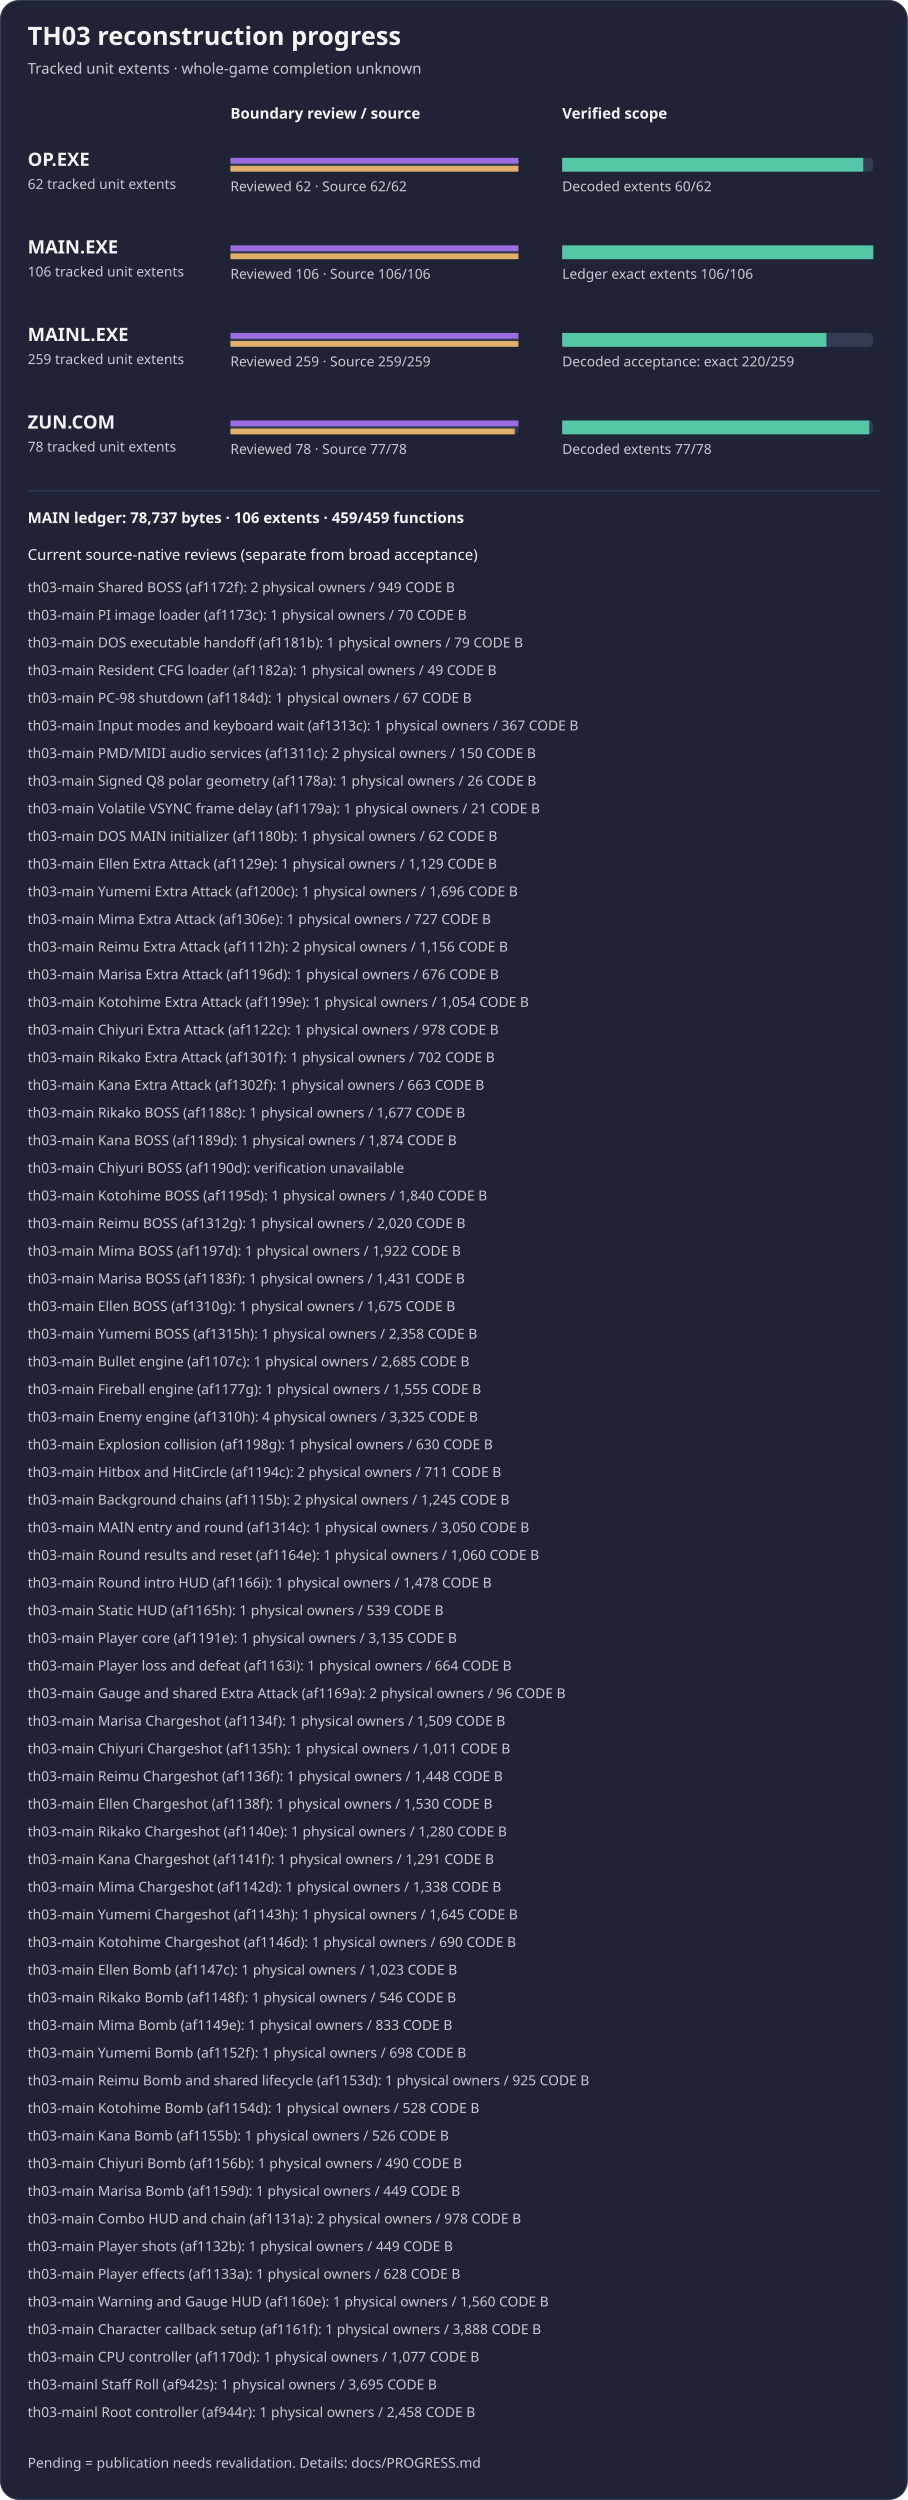
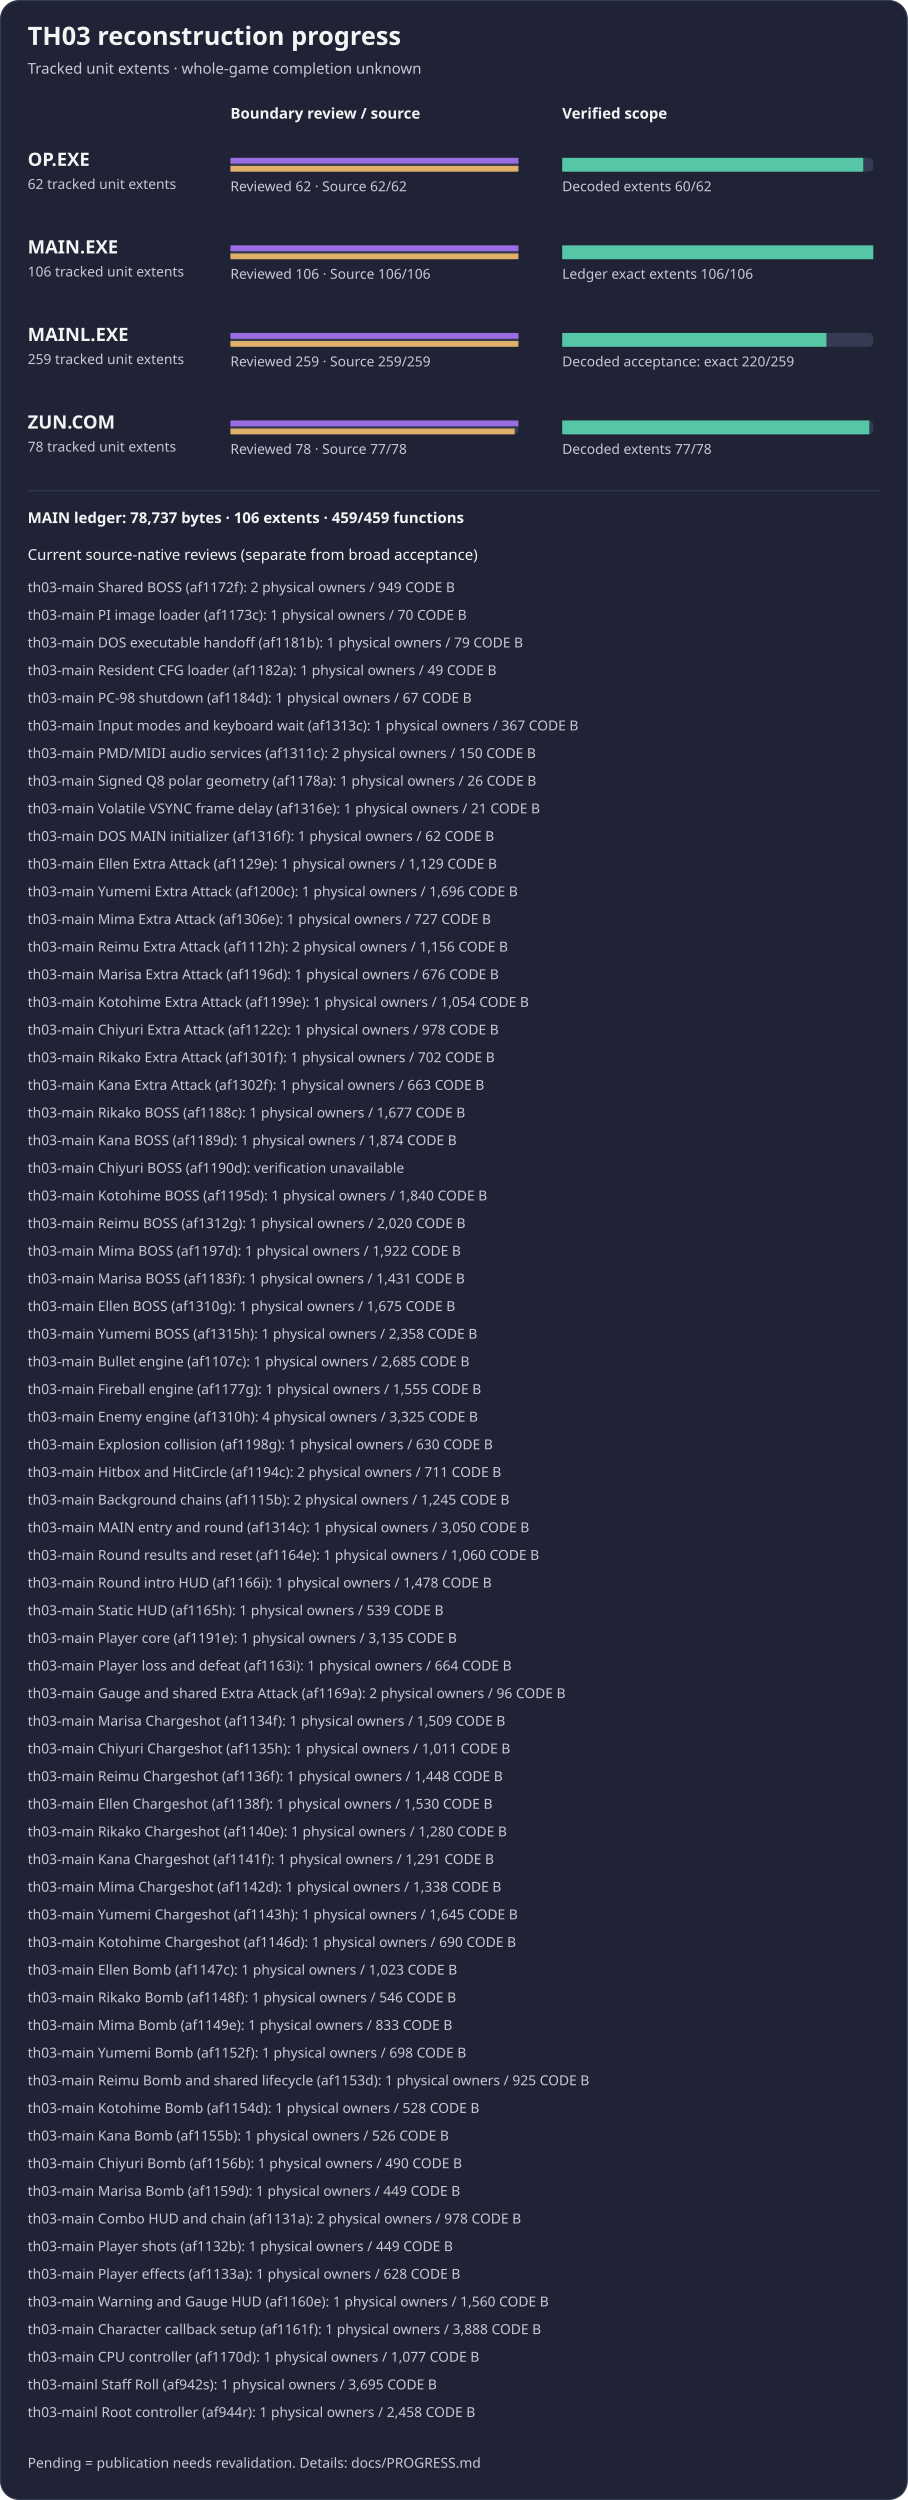
<svg xmlns="http://www.w3.org/2000/svg" width="788" height="2170" viewBox="0 0 788 2170" role="img" aria-label="TH03 reviewed subset reconstruction progress">
  <rect x="0.5" y="0.5" width="787" height="2169" rx="16" fill="#1f2335" stroke="#353b52" />
  <text x="24" y="39" fill="#f4f4f5" font-family="sans-serif" font-size="22" font-weight="600">TH03 reconstruction progress</text>
  <text x="24" y="64" fill="#c8cad2" font-family="sans-serif" font-size="13">Tracked unit extents · whole-game completion unknown</text>
  <text x="200" y="103" fill="#f4f4f5" font-family="sans-serif" font-size="13" font-weight="600">Boundary review / source</text>
  <text x="488" y="103" fill="#f4f4f5" font-family="sans-serif" font-size="13" font-weight="600">Verified scope</text>
  <g aria-label="OP.EXE bars count tracked unit extents, not functions; source-present is not exact">
    <text x="24" y="144" fill="#f4f4f5" font-family="sans-serif" font-size="16" font-weight="600">OP.EXE</text>
    <text x="24" y="164" fill="#c8cad2" font-family="sans-serif" font-size="12">62 tracked unit extents</text>
    <rect x="200" y="137" width="250" height="12" rx="4" fill="#353b52" />
    <rect x="488" y="137" width="270" height="12" rx="4" fill="#353b52" />
    <rect x="200" y="137" width="250.00" height="5" fill="#9b6de3" />
    <rect x="200" y="144" width="250.00" height="5" fill="#e0af68" />
    <rect x="488" y="137" width="261.29" height="12" fill="#55c7a6" />
    <text x="200" y="166" fill="#c8cad2" font-family="sans-serif" font-size="12">Reviewed 62 · Source 62/62</text>
    <text x="488" y="166" fill="#c8cad2" font-family="sans-serif" font-size="12">Decoded extents 60/62</text>
  </g>
  <g aria-label="MAIN.EXE bars count tracked unit extents, not functions; source-present is not exact">
    <text x="24" y="220" fill="#f4f4f5" font-family="sans-serif" font-size="16" font-weight="600">MAIN.EXE</text>
    <text x="24" y="240" fill="#c8cad2" font-family="sans-serif" font-size="12">106 tracked unit extents</text>
    <rect x="200" y="213" width="250" height="12" rx="4" fill="#353b52" />
    <rect x="488" y="213" width="270" height="12" rx="4" fill="#353b52" />
    <rect x="200" y="213" width="250.00" height="5" fill="#9b6de3" />
    <rect x="200" y="220" width="250.00" height="5" fill="#e0af68" />
    <rect x="488" y="213" width="270.00" height="12" fill="#55c7a6" />
    <text x="200" y="242" fill="#c8cad2" font-family="sans-serif" font-size="12">Reviewed 106 · Source 106/106</text>
    <text x="488" y="242" fill="#c8cad2" font-family="sans-serif" font-size="12">Ledger exact extents 106/106</text>
  </g>
  <g aria-label="MAINL bars count tracked unit extents, not functions; source-present is not exact">
    <text x="24" y="296" fill="#f4f4f5" font-family="sans-serif" font-size="16" font-weight="600">MAINL.EXE</text>
    <text x="24" y="316" fill="#c8cad2" font-family="sans-serif" font-size="12">259 tracked unit extents</text>
    <rect x="200" y="289" width="250" height="12" rx="4" fill="#353b52" />
    <rect x="488" y="289" width="270" height="12" rx="4" fill="#353b52" />
    <rect x="200" y="289" width="250.00" height="5" fill="#9b6de3" />
    <rect x="200" y="296" width="250.00" height="5" fill="#e0af68" />
    <rect x="488" y="289" width="229.34" height="12" fill="#55c7a6" />
    <text x="200" y="318" fill="#c8cad2" font-family="sans-serif" font-size="12">Reviewed 259 · Source 259/259</text>
    <text x="488" y="318" fill="#c8cad2" font-family="sans-serif" font-size="12">Decoded acceptance: exact 220/259</text>
  </g>
  <g aria-label="ZUN.COM bars count tracked unit extents, not functions; source-present is not exact">
    <text x="24" y="372" fill="#f4f4f5" font-family="sans-serif" font-size="16" font-weight="600">ZUN.COM</text>
    <text x="24" y="392" fill="#c8cad2" font-family="sans-serif" font-size="12">78 tracked unit extents</text>
    <rect x="200" y="365" width="250" height="12" rx="4" fill="#353b52" />
    <rect x="488" y="365" width="270" height="12" rx="4" fill="#353b52" />
    <rect x="200" y="365" width="250.00" height="5" fill="#9b6de3" />
    <rect x="200" y="372" width="246.79" height="5" fill="#e0af68" />
    <rect x="488" y="365" width="266.54" height="12" fill="#55c7a6" />
    <text x="200" y="394" fill="#c8cad2" font-family="sans-serif" font-size="12">Reviewed 78 · Source 77/78</text>
    <text x="488" y="394" fill="#c8cad2" font-family="sans-serif" font-size="12">Decoded extents 77/78</text>
  </g>
  <path d="M24 426 H764" stroke="#353b52" />
  <text x="24" y="454" fill="#f4f4f5" font-family="sans-serif" font-size="13" font-weight="600">MAIN ledger: 78,737 bytes · 106 extents · 459/459 functions</text>
  <text x="24" y="486" fill="#f4f4f5" font-family="sans-serif" font-size="13">Current source-native reviews (separate from broad acceptance)</text>
  <text x="24" y="514" fill="#c8cad2" font-family="sans-serif" font-size="12">th03-main Shared BOSS (af1172f): 2 physical owners / 949 CODE B</text>
  <text x="24" y="538" fill="#c8cad2" font-family="sans-serif" font-size="12">th03-main PI image loader (af1173c): 1 physical owners / 70 CODE B</text>
  <text x="24" y="562" fill="#c8cad2" font-family="sans-serif" font-size="12">th03-main DOS executable handoff (af1181b): 1 physical owners / 79 CODE B</text>
  <text x="24" y="586" fill="#c8cad2" font-family="sans-serif" font-size="12">th03-main Resident CFG loader (af1182a): 1 physical owners / 49 CODE B</text>
  <text x="24" y="610" fill="#c8cad2" font-family="sans-serif" font-size="12">th03-main PC-98 shutdown (af1184d): 1 physical owners / 67 CODE B</text>
  <text x="24" y="634" fill="#c8cad2" font-family="sans-serif" font-size="12">th03-main Input modes and keyboard wait (af1313c): 1 physical owners / 367 CODE B</text>
  <text x="24" y="658" fill="#c8cad2" font-family="sans-serif" font-size="12">th03-main PMD/MIDI audio services (af1311c): 2 physical owners / 150 CODE B</text>
  <text x="24" y="682" fill="#c8cad2" font-family="sans-serif" font-size="12">th03-main Signed Q8 polar geometry (af1178a): 1 physical owners / 26 CODE B</text>
-   <text x="24" y="706" fill="#c8cad2" font-family="sans-serif" font-size="12">th03-main Volatile VSYNC frame delay (af1179a): 1 physical owners / 21 CODE B</text>
-   <text x="24" y="730" fill="#c8cad2" font-family="sans-serif" font-size="12">th03-main DOS MAIN initializer (af1180b): 1 physical owners / 62 CODE B</text>
+   <text x="24" y="706" fill="#c8cad2" font-family="sans-serif" font-size="12">th03-main Volatile VSYNC frame delay (af1316e): 1 physical owners / 21 CODE B</text>
+   <text x="24" y="730" fill="#c8cad2" font-family="sans-serif" font-size="12">th03-main DOS MAIN initializer (af1316f): 1 physical owners / 62 CODE B</text>
  <text x="24" y="754" fill="#c8cad2" font-family="sans-serif" font-size="12">th03-main Ellen Extra Attack (af1129e): 1 physical owners / 1,129 CODE B</text>
  <text x="24" y="778" fill="#c8cad2" font-family="sans-serif" font-size="12">th03-main Yumemi Extra Attack (af1200c): 1 physical owners / 1,696 CODE B</text>
  <text x="24" y="802" fill="#c8cad2" font-family="sans-serif" font-size="12">th03-main Mima Extra Attack (af1306e): 1 physical owners / 727 CODE B</text>
  <text x="24" y="826" fill="#c8cad2" font-family="sans-serif" font-size="12">th03-main Reimu Extra Attack (af1112h): 2 physical owners / 1,156 CODE B</text>
  <text x="24" y="850" fill="#c8cad2" font-family="sans-serif" font-size="12">th03-main Marisa Extra Attack (af1196d): 1 physical owners / 676 CODE B</text>
  <text x="24" y="874" fill="#c8cad2" font-family="sans-serif" font-size="12">th03-main Kotohime Extra Attack (af1199e): 1 physical owners / 1,054 CODE B</text>
  <text x="24" y="898" fill="#c8cad2" font-family="sans-serif" font-size="12">th03-main Chiyuri Extra Attack (af1122c): 1 physical owners / 978 CODE B</text>
  <text x="24" y="922" fill="#c8cad2" font-family="sans-serif" font-size="12">th03-main Rikako Extra Attack (af1301f): 1 physical owners / 702 CODE B</text>
  <text x="24" y="946" fill="#c8cad2" font-family="sans-serif" font-size="12">th03-main Kana Extra Attack (af1302f): 1 physical owners / 663 CODE B</text>
  <text x="24" y="970" fill="#c8cad2" font-family="sans-serif" font-size="12">th03-main Rikako BOSS (af1188c): 1 physical owners / 1,677 CODE B</text>
  <text x="24" y="994" fill="#c8cad2" font-family="sans-serif" font-size="12">th03-main Kana BOSS (af1189d): 1 physical owners / 1,874 CODE B</text>
  <text x="24" y="1018" fill="#c8cad2" font-family="sans-serif" font-size="12">th03-main Chiyuri BOSS (af1190d): verification unavailable</text>
  <text x="24" y="1042" fill="#c8cad2" font-family="sans-serif" font-size="12">th03-main Kotohime BOSS (af1195d): 1 physical owners / 1,840 CODE B</text>
  <text x="24" y="1066" fill="#c8cad2" font-family="sans-serif" font-size="12">th03-main Reimu BOSS (af1312g): 1 physical owners / 2,020 CODE B</text>
  <text x="24" y="1090" fill="#c8cad2" font-family="sans-serif" font-size="12">th03-main Mima BOSS (af1197d): 1 physical owners / 1,922 CODE B</text>
  <text x="24" y="1114" fill="#c8cad2" font-family="sans-serif" font-size="12">th03-main Marisa BOSS (af1183f): 1 physical owners / 1,431 CODE B</text>
  <text x="24" y="1138" fill="#c8cad2" font-family="sans-serif" font-size="12">th03-main Ellen BOSS (af1310g): 1 physical owners / 1,675 CODE B</text>
  <text x="24" y="1162" fill="#c8cad2" font-family="sans-serif" font-size="12">th03-main Yumemi BOSS (af1315h): 1 physical owners / 2,358 CODE B</text>
  <text x="24" y="1186" fill="#c8cad2" font-family="sans-serif" font-size="12">th03-main Bullet engine (af1107c): 1 physical owners / 2,685 CODE B</text>
  <text x="24" y="1210" fill="#c8cad2" font-family="sans-serif" font-size="12">th03-main Fireball engine (af1177g): 1 physical owners / 1,555 CODE B</text>
  <text x="24" y="1234" fill="#c8cad2" font-family="sans-serif" font-size="12">th03-main Enemy engine (af1310h): 4 physical owners / 3,325 CODE B</text>
  <text x="24" y="1258" fill="#c8cad2" font-family="sans-serif" font-size="12">th03-main Explosion collision (af1198g): 1 physical owners / 630 CODE B</text>
  <text x="24" y="1282" fill="#c8cad2" font-family="sans-serif" font-size="12">th03-main Hitbox and HitCircle (af1194c): 2 physical owners / 711 CODE B</text>
  <text x="24" y="1306" fill="#c8cad2" font-family="sans-serif" font-size="12">th03-main Background chains (af1115b): 2 physical owners / 1,245 CODE B</text>
  <text x="24" y="1330" fill="#c8cad2" font-family="sans-serif" font-size="12">th03-main MAIN entry and round (af1314c): 1 physical owners / 3,050 CODE B</text>
  <text x="24" y="1354" fill="#c8cad2" font-family="sans-serif" font-size="12">th03-main Round results and reset (af1164e): 1 physical owners / 1,060 CODE B</text>
  <text x="24" y="1378" fill="#c8cad2" font-family="sans-serif" font-size="12">th03-main Round intro HUD (af1166i): 1 physical owners / 1,478 CODE B</text>
  <text x="24" y="1402" fill="#c8cad2" font-family="sans-serif" font-size="12">th03-main Static HUD (af1165h): 1 physical owners / 539 CODE B</text>
  <text x="24" y="1426" fill="#c8cad2" font-family="sans-serif" font-size="12">th03-main Player core (af1191e): 1 physical owners / 3,135 CODE B</text>
  <text x="24" y="1450" fill="#c8cad2" font-family="sans-serif" font-size="12">th03-main Player loss and defeat (af1163i): 1 physical owners / 664 CODE B</text>
  <text x="24" y="1474" fill="#c8cad2" font-family="sans-serif" font-size="12">th03-main Gauge and shared Extra Attack (af1169a): 2 physical owners / 96 CODE B</text>
  <text x="24" y="1498" fill="#c8cad2" font-family="sans-serif" font-size="12">th03-main Marisa Chargeshot (af1134f): 1 physical owners / 1,509 CODE B</text>
  <text x="24" y="1522" fill="#c8cad2" font-family="sans-serif" font-size="12">th03-main Chiyuri Chargeshot (af1135h): 1 physical owners / 1,011 CODE B</text>
  <text x="24" y="1546" fill="#c8cad2" font-family="sans-serif" font-size="12">th03-main Reimu Chargeshot (af1136f): 1 physical owners / 1,448 CODE B</text>
  <text x="24" y="1570" fill="#c8cad2" font-family="sans-serif" font-size="12">th03-main Ellen Chargeshot (af1138f): 1 physical owners / 1,530 CODE B</text>
  <text x="24" y="1594" fill="#c8cad2" font-family="sans-serif" font-size="12">th03-main Rikako Chargeshot (af1140e): 1 physical owners / 1,280 CODE B</text>
  <text x="24" y="1618" fill="#c8cad2" font-family="sans-serif" font-size="12">th03-main Kana Chargeshot (af1141f): 1 physical owners / 1,291 CODE B</text>
  <text x="24" y="1642" fill="#c8cad2" font-family="sans-serif" font-size="12">th03-main Mima Chargeshot (af1142d): 1 physical owners / 1,338 CODE B</text>
  <text x="24" y="1666" fill="#c8cad2" font-family="sans-serif" font-size="12">th03-main Yumemi Chargeshot (af1143h): 1 physical owners / 1,645 CODE B</text>
  <text x="24" y="1690" fill="#c8cad2" font-family="sans-serif" font-size="12">th03-main Kotohime Chargeshot (af1146d): 1 physical owners / 690 CODE B</text>
  <text x="24" y="1714" fill="#c8cad2" font-family="sans-serif" font-size="12">th03-main Ellen Bomb (af1147c): 1 physical owners / 1,023 CODE B</text>
  <text x="24" y="1738" fill="#c8cad2" font-family="sans-serif" font-size="12">th03-main Rikako Bomb (af1148f): 1 physical owners / 546 CODE B</text>
  <text x="24" y="1762" fill="#c8cad2" font-family="sans-serif" font-size="12">th03-main Mima Bomb (af1149e): 1 physical owners / 833 CODE B</text>
  <text x="24" y="1786" fill="#c8cad2" font-family="sans-serif" font-size="12">th03-main Yumemi Bomb (af1152f): 1 physical owners / 698 CODE B</text>
  <text x="24" y="1810" fill="#c8cad2" font-family="sans-serif" font-size="12">th03-main Reimu Bomb and shared lifecycle (af1153d): 1 physical owners / 925 CODE B</text>
  <text x="24" y="1834" fill="#c8cad2" font-family="sans-serif" font-size="12">th03-main Kotohime Bomb (af1154d): 1 physical owners / 528 CODE B</text>
  <text x="24" y="1858" fill="#c8cad2" font-family="sans-serif" font-size="12">th03-main Kana Bomb (af1155b): 1 physical owners / 526 CODE B</text>
  <text x="24" y="1882" fill="#c8cad2" font-family="sans-serif" font-size="12">th03-main Chiyuri Bomb (af1156b): 1 physical owners / 490 CODE B</text>
  <text x="24" y="1906" fill="#c8cad2" font-family="sans-serif" font-size="12">th03-main Marisa Bomb (af1159d): 1 physical owners / 449 CODE B</text>
  <text x="24" y="1930" fill="#c8cad2" font-family="sans-serif" font-size="12">th03-main Combo HUD and chain (af1131a): 2 physical owners / 978 CODE B</text>
  <text x="24" y="1954" fill="#c8cad2" font-family="sans-serif" font-size="12">th03-main Player shots (af1132b): 1 physical owners / 449 CODE B</text>
  <text x="24" y="1978" fill="#c8cad2" font-family="sans-serif" font-size="12">th03-main Player effects (af1133a): 1 physical owners / 628 CODE B</text>
  <text x="24" y="2002" fill="#c8cad2" font-family="sans-serif" font-size="12">th03-main Warning and Gauge HUD (af1160e): 1 physical owners / 1,560 CODE B</text>
  <text x="24" y="2026" fill="#c8cad2" font-family="sans-serif" font-size="12">th03-main Character callback setup (af1161f): 1 physical owners / 3,888 CODE B</text>
  <text x="24" y="2050" fill="#c8cad2" font-family="sans-serif" font-size="12">th03-main CPU controller (af1170d): 1 physical owners / 1,077 CODE B</text>
  <text x="24" y="2074" fill="#c8cad2" font-family="sans-serif" font-size="12">th03-mainl Staff Roll (af942s): 1 physical owners / 3,695 CODE B</text>
  <text x="24" y="2098" fill="#c8cad2" font-family="sans-serif" font-size="12">th03-mainl Root controller (af944r): 1 physical owners / 2,458 CODE B</text>
  <text x="24" y="2142" fill="#c8cad2" font-family="sans-serif" font-size="12">Pending = publication needs revalidation. Details: docs/PROGRESS.md</text>
</svg>
